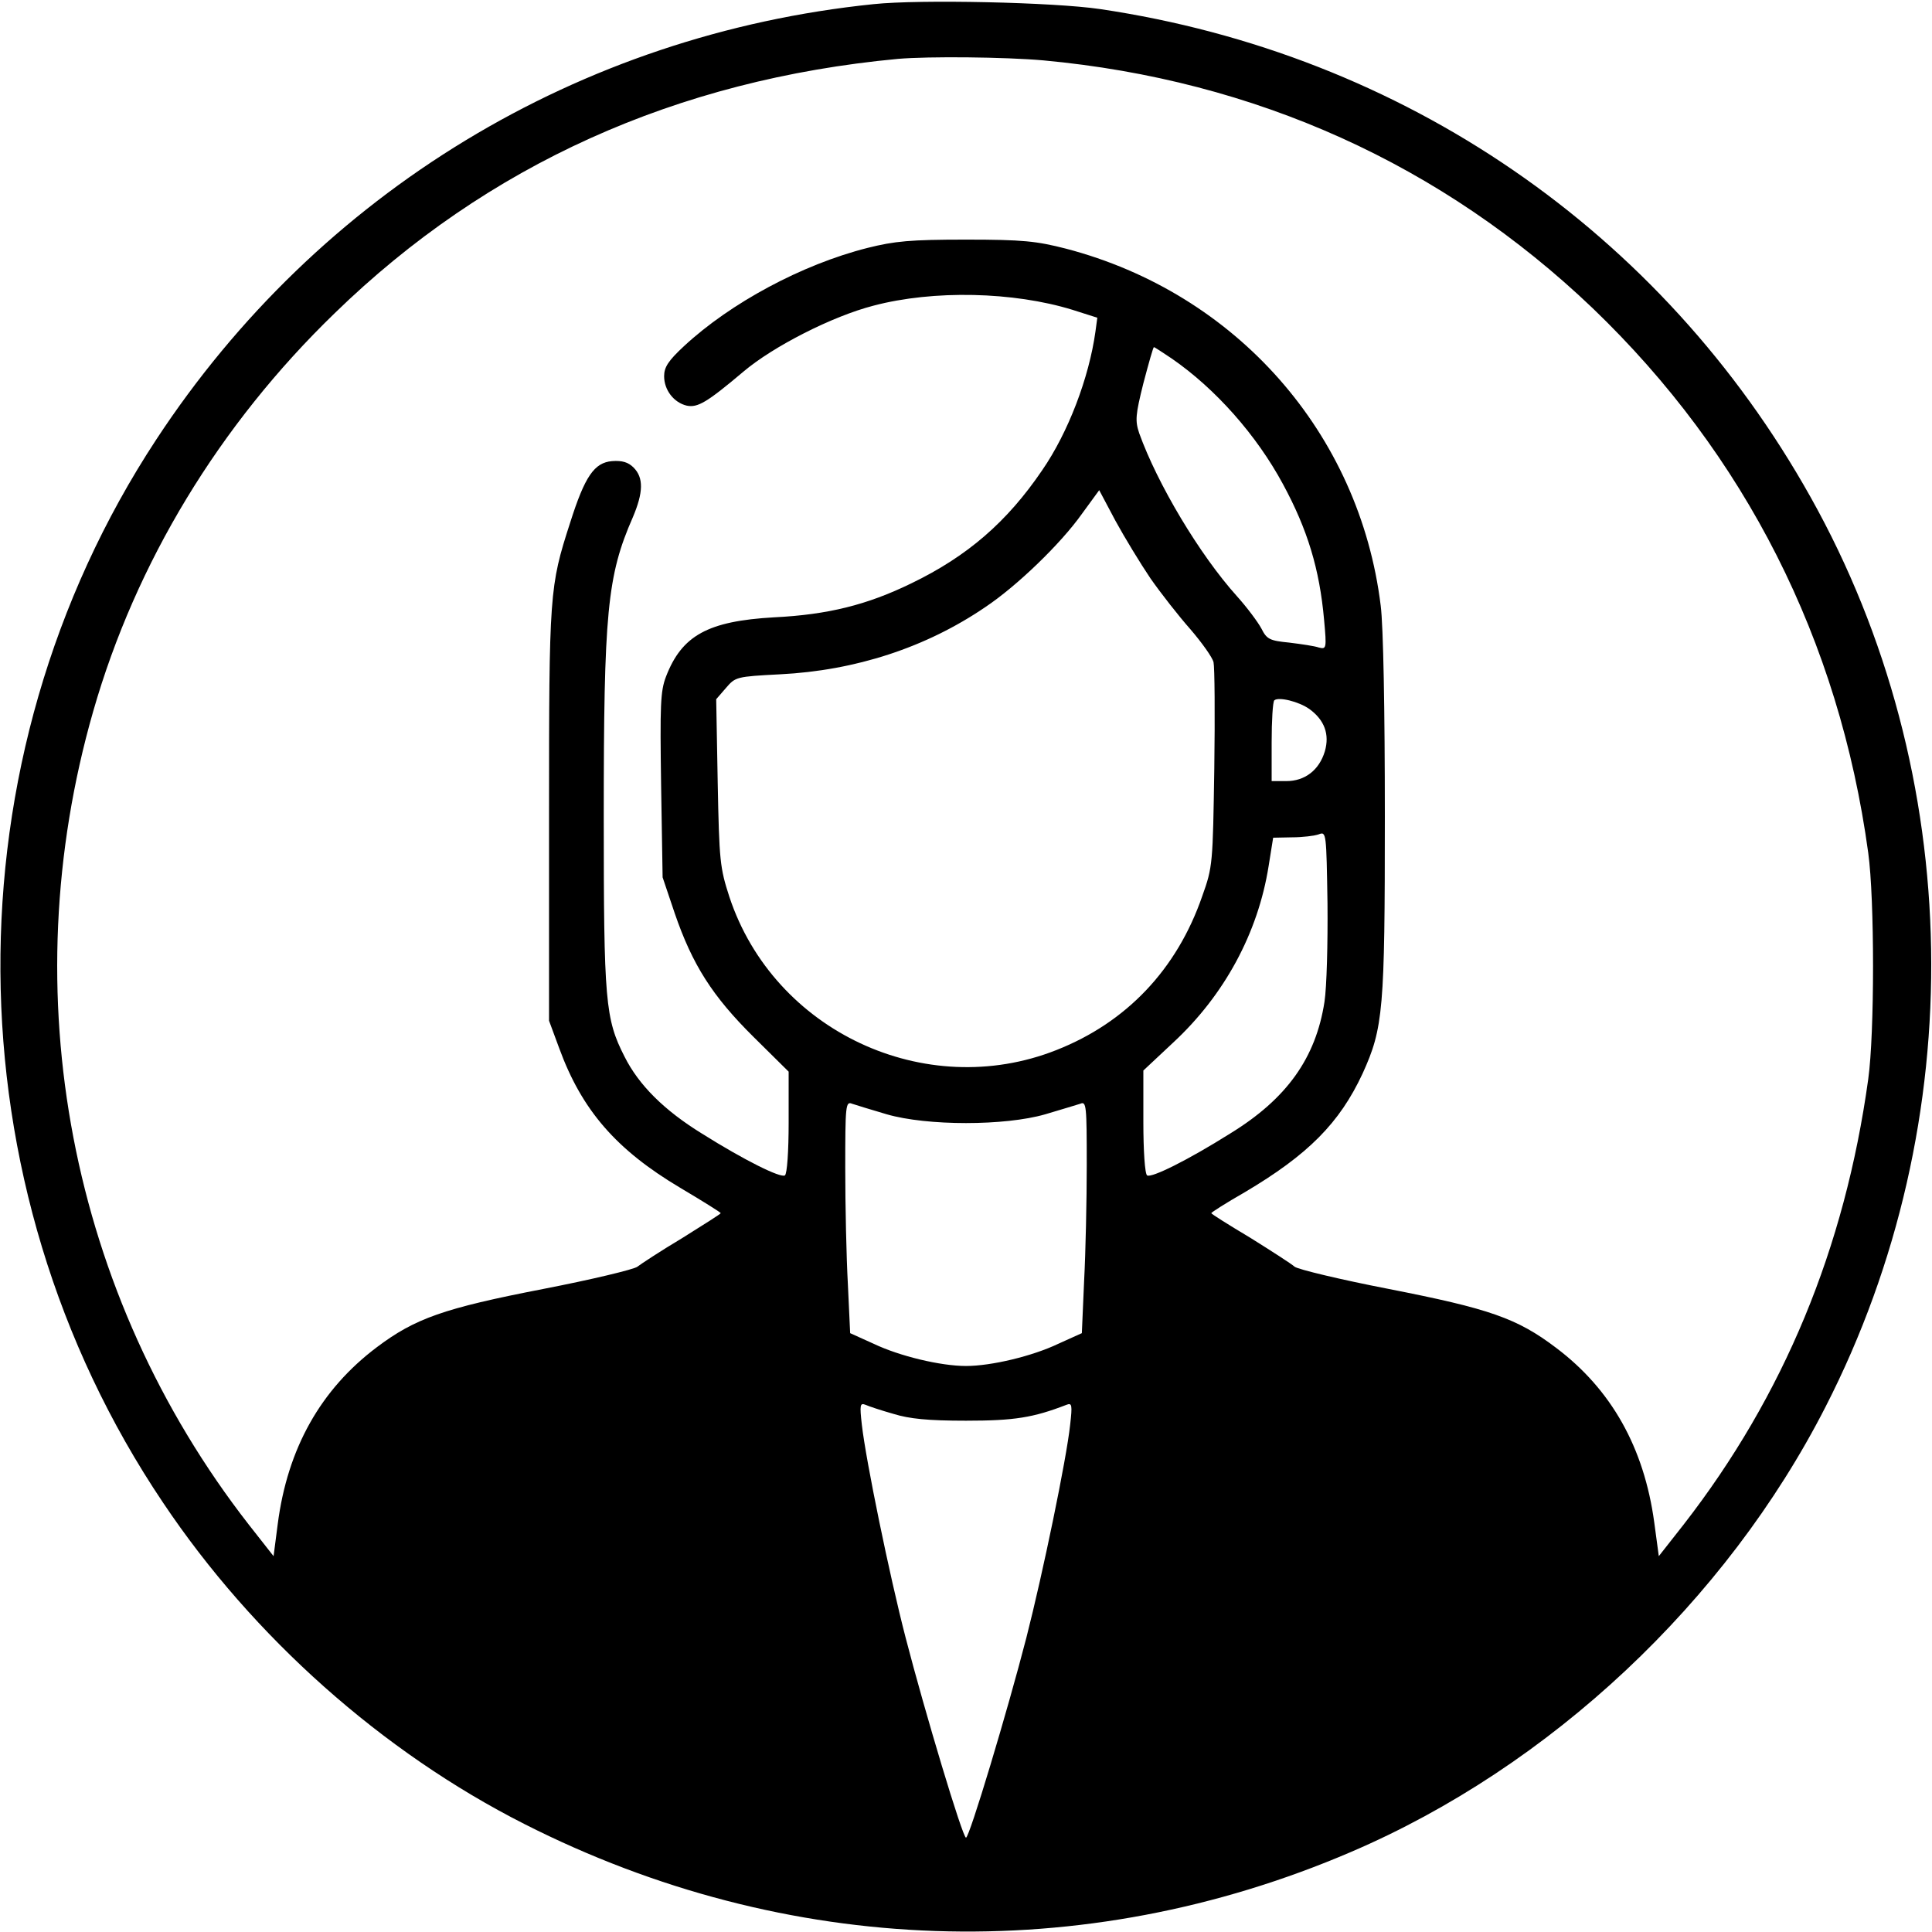
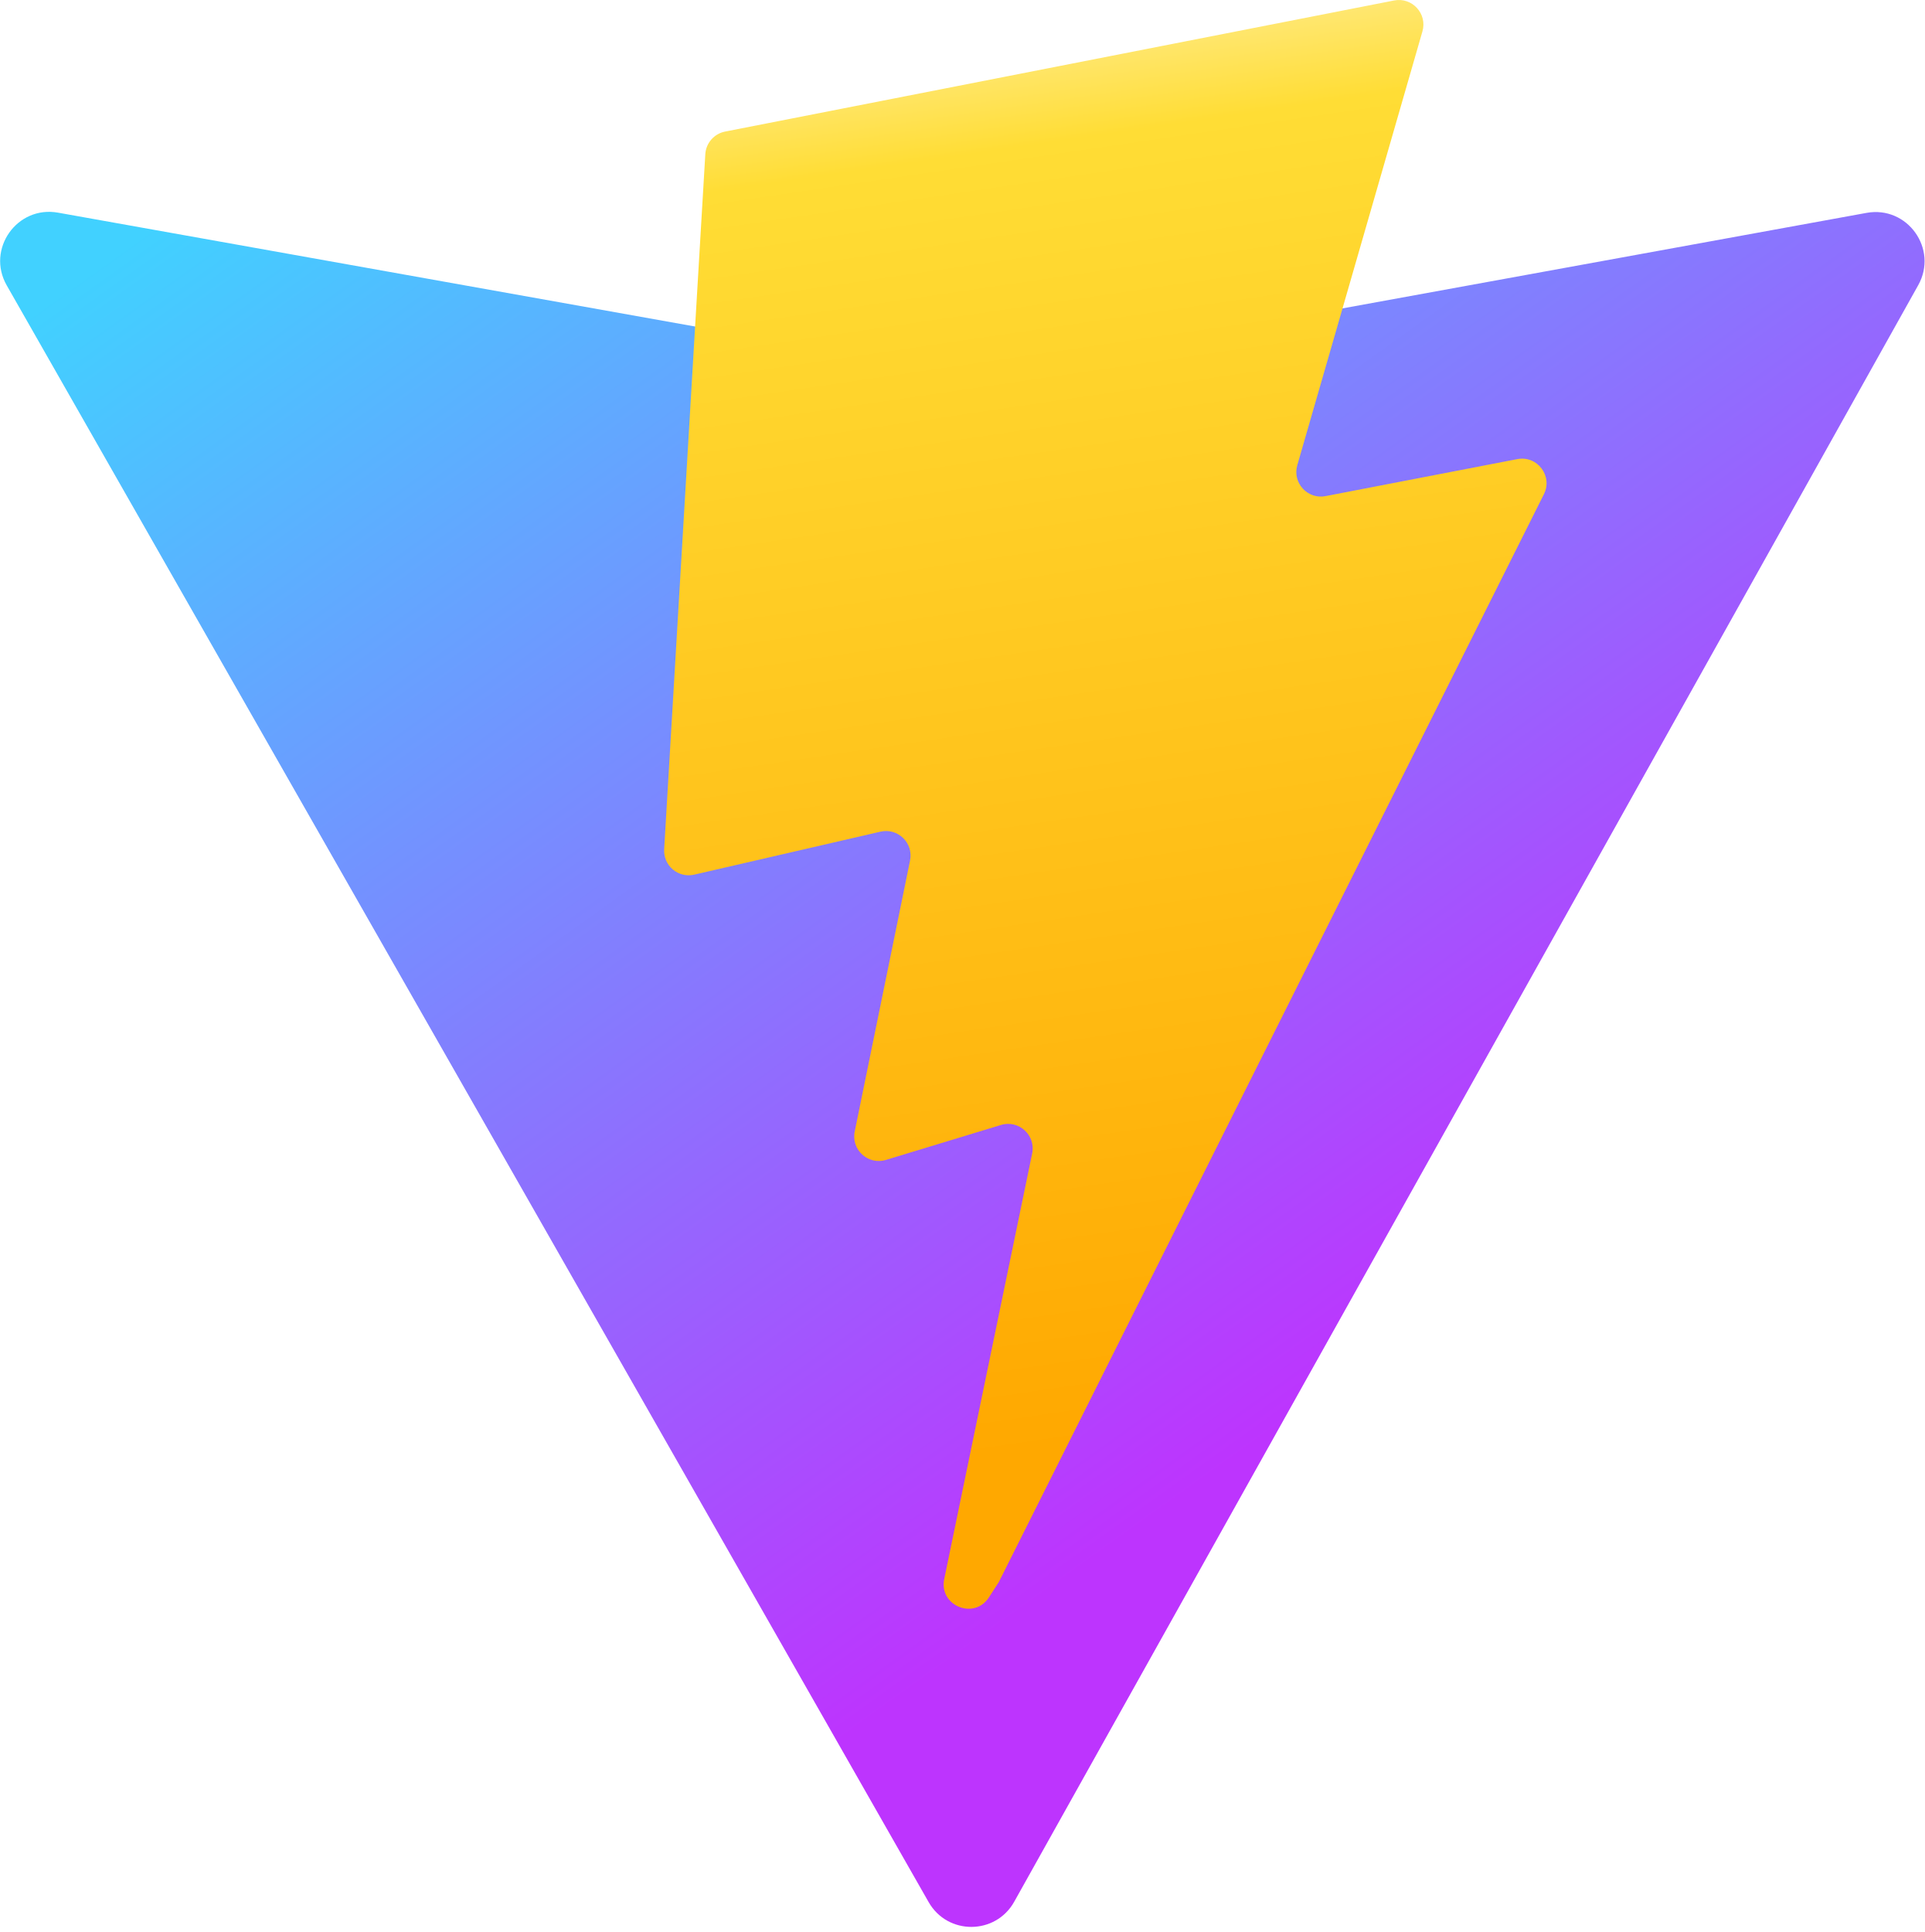
- <svg xmlns="http://www.w3.org/2000/svg" version="1.0" width="512pt" height="512pt" viewBox="0 0 512 512" preserveAspectRatio="xMidYMid meet">
-   <g transform="translate(0,512) scale(0.1,-0.1)" fill="#000000" stroke="none">
-     <path d="M2315 5109 c-780 -80 -1471 -499 -1901 -1154 -557 -848 -550 -1973 18 -2817 239 -357 581 -661 958 -852 694 -352 1479 -379 2190 -74 528 226 994 663 1258 1180 387 756 372 1676 -40 2411 -394 704 -1079 1174 -1883 1293 -122 18 -477 26 -600 13z m450 -149 c562 -52 1057 -276 1456 -657 404 -388 653 -879 730 -1443 17 -123 17 -478 0 -600 -62 -448 -224 -839 -489 -1180 l-66 -84 -12 89 c-27 199 -114 353 -260 463 -104 79 -178 104 -443 156 -129 25 -241 52 -250 59 -9 8 -62 42 -118 77 -57 34 -103 63 -103 65 0 2 39 27 88 55 169 100 252 184 313 315 55 121 59 169 59 682 0 280 -4 504 -11 558 -56 457 -383 828 -834 946 -78 20 -114 24 -265 24 -148 0 -189 -4 -261 -22 -174 -44 -363 -146 -486 -260 -42 -39 -53 -56 -53 -80 0 -37 26 -70 60 -78 29 -6 54 9 150 90 79 67 236 147 345 175 159 42 371 37 527 -11 l66 -21 -5 -37 c-17 -122 -72 -267 -141 -367 -93 -137 -198 -228 -347 -300 -117 -57 -221 -83 -364 -90 -175 -10 -244 -48 -286 -157 -15 -39 -16 -76 -13 -288 l4 -244 32 -95 c47 -137 100 -220 209 -328 l93 -92 0 -135 c0 -75 -4 -136 -10 -140 -12 -7 -107 40 -220 111 -99 61 -167 128 -205 204 -51 100 -55 146 -55 635 0 542 9 639 77 794 28 66 29 105 2 132 -14 14 -30 19 -57 17 -47 -4 -72 -40 -111 -163 -55 -170 -56 -186 -56 -775 l0 -545 27 -73 c60 -164 151 -269 321 -370 59 -35 107 -65 107 -67 0 -2 -46 -31 -102 -66 -57 -34 -110 -69 -119 -76 -9 -7 -121 -34 -250 -59 -263 -51 -339 -78 -440 -154 -149 -112 -237 -268 -263 -469 l-11 -85 -66 84 c-474 609 -627 1406 -412 2155 113 394 334 759 640 1055 404 393 905 619 1493 674 82 7 283 5 385 -4z m340 -790 c116 -80 225 -203 295 -333 65 -120 97 -225 109 -360 7 -76 6 -78 -14 -73 -11 4 -46 9 -78 13 -52 5 -60 9 -74 37 -9 17 -38 56 -65 86 -99 110 -211 298 -259 432 -11 33 -10 48 11 132 14 53 26 96 28 96 2 0 23 -14 47 -30z m-56 -583 c28 -40 75 -100 106 -135 30 -35 58 -74 61 -87 3 -13 4 -140 2 -282 -4 -252 -4 -260 -32 -338 -67 -194 -201 -335 -387 -408 -347 -137 -748 50 -866 406 -25 77 -27 95 -31 303 l-4 221 26 30 c25 29 27 30 143 36 200 10 387 71 544 178 84 56 200 168 256 247 l46 63 43 -81 c24 -44 66 -113 93 -153z m421 -346 c40 -29 54 -67 41 -112 -15 -50 -53 -79 -102 -79 l-39 0 0 103 c0 57 3 107 7 111 11 10 65 -3 93 -23z m40 -776 c-23 -149 -100 -257 -250 -349 -113 -71 -208 -118 -220 -111 -6 4 -10 66 -10 142 l0 136 79 74 c136 126 225 291 253 468 l12 75 50 1 c28 0 60 4 71 8 20 8 20 3 23 -183 1 -105 -2 -222 -8 -261z m-1160 -298 c107 -31 313 -31 420 0 41 12 83 25 93 28 16 7 17 -5 17 -162 0 -94 -3 -232 -7 -308 l-6 -138 -62 -28 c-69 -33 -178 -59 -245 -59 -67 0 -176 26 -245 59 l-62 28 -6 129 c-4 71 -7 209 -7 308 0 166 1 178 18 171 9 -3 51 -16 92 -28z m18 -794 c42 -13 91 -18 192 -18 128 0 178 8 266 42 15 6 16 0 10 -53 -10 -92 -72 -392 -116 -564 -50 -194 -151 -530 -160 -530 -9 0 -109 333 -160 530 -43 166 -105 468 -116 564 -6 53 -5 59 10 53 9 -4 42 -15 74 -24z" />
-   </g>
+ <svg xmlns="http://www.w3.org/2000/svg" aria-hidden="true" role="img" class="iconify iconify--logos" width="31.88" height="32" preserveAspectRatio="xMidYMid meet" viewBox="0 0 256 257">
+   <defs>
+     <linearGradient id="IconifyId1813088fe1fbc01fb466" x1="-.828%" x2="57.636%" y1="7.652%" y2="78.411%">
+       <stop offset="0%" stop-color="#41D1FF" />
+       <stop offset="100%" stop-color="#BD34FE" />
+     </linearGradient>
+     <linearGradient id="IconifyId1813088fe1fbc01fb467" x1="43.376%" x2="50.316%" y1="2.242%" y2="89.03%">
+       <stop offset="0%" stop-color="#FFEA83" />
+       <stop offset="8.333%" stop-color="#FFDD35" />
+       <stop offset="100%" stop-color="#FFA800" />
+     </linearGradient>
+   </defs>
+   <path fill="url(#IconifyId1813088fe1fbc01fb466)" d="M255.153 37.938L134.897 252.976c-2.483 4.44-8.862 4.466-11.382.048L.875 37.958c-2.746-4.814 1.371-10.646 6.827-9.67l120.385 21.517a6.537 6.537 0 0 0 2.322-.004l117.867-21.483c5.438-.991 9.574 4.796 6.877 9.62Z" />
+   <path fill="url(#IconifyId1813088fe1fbc01fb467)" d="M185.432.063L96.44 17.501a3.268 3.268 0 0 0-2.634 3.014l-5.474 92.456a3.268 3.268 0 0 0 3.997 3.378l24.777-5.718c2.318-.535 4.413 1.507 3.936 3.838l-7.361 36.047c-.495 2.426 1.782 4.5 4.151 3.78l15.304-4.649c2.372-.72 4.652 1.36 4.15 3.788l-11.698 56.621c-.732 3.542 3.979 5.473 5.943 2.437l1.313-2.028l72.516-144.72c1.215-2.423-.88-5.186-3.54-4.672l-25.505 4.922c-2.396.462-4.435-1.77-3.759-4.114l16.646-57.705c.677-2.35-1.37-4.583-3.769-4.113Z" />
</svg>
